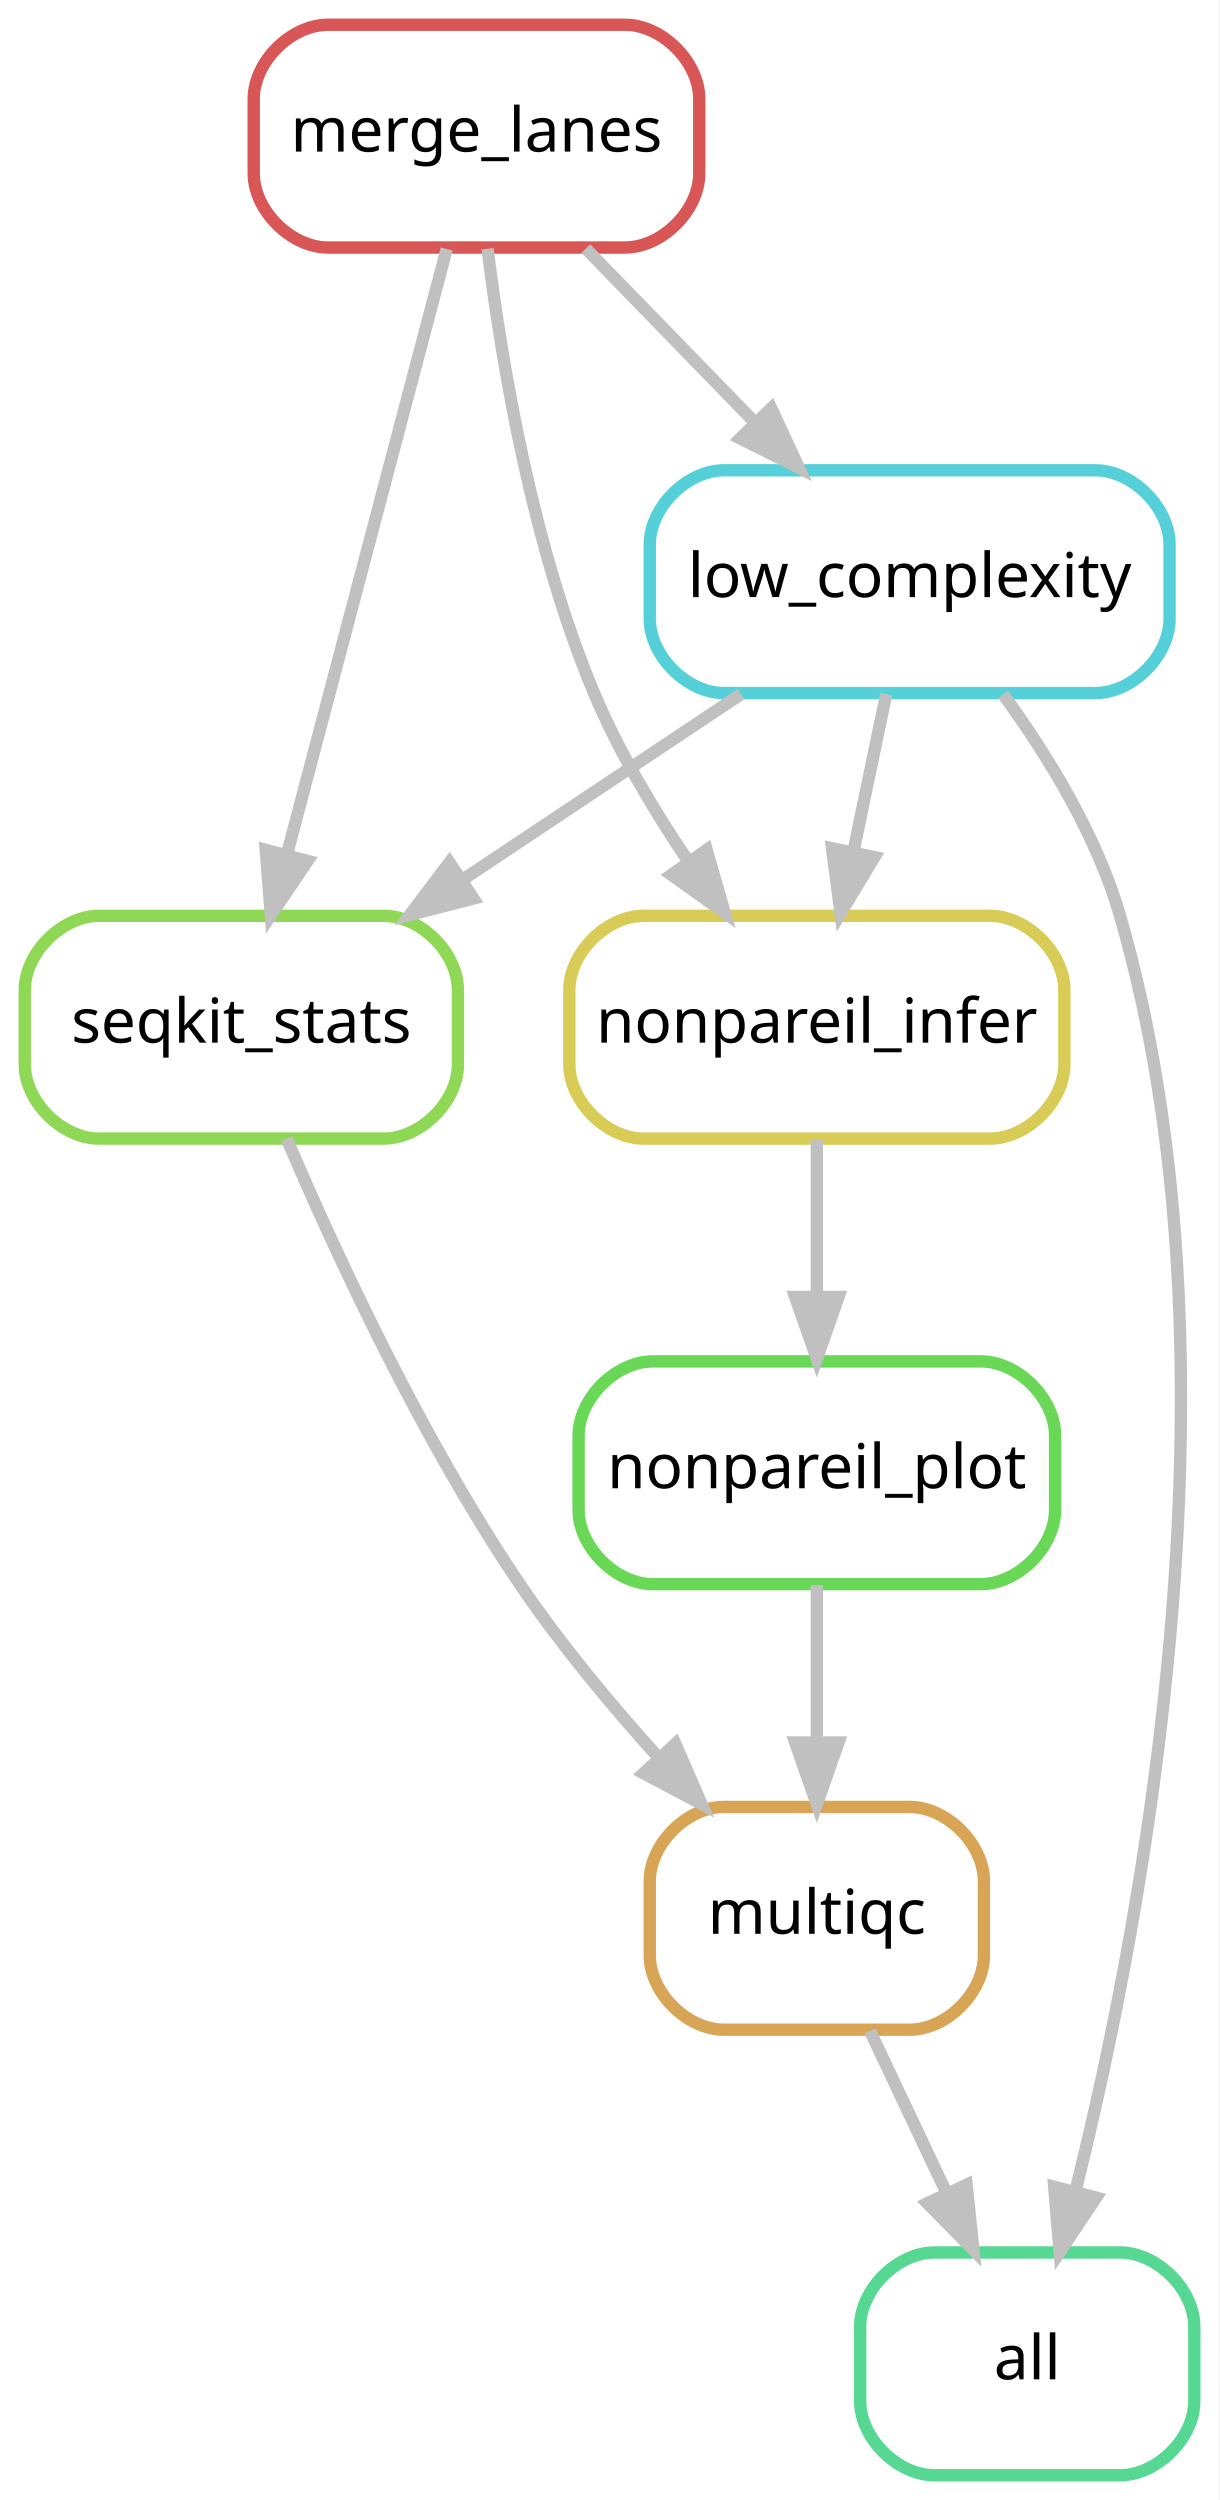
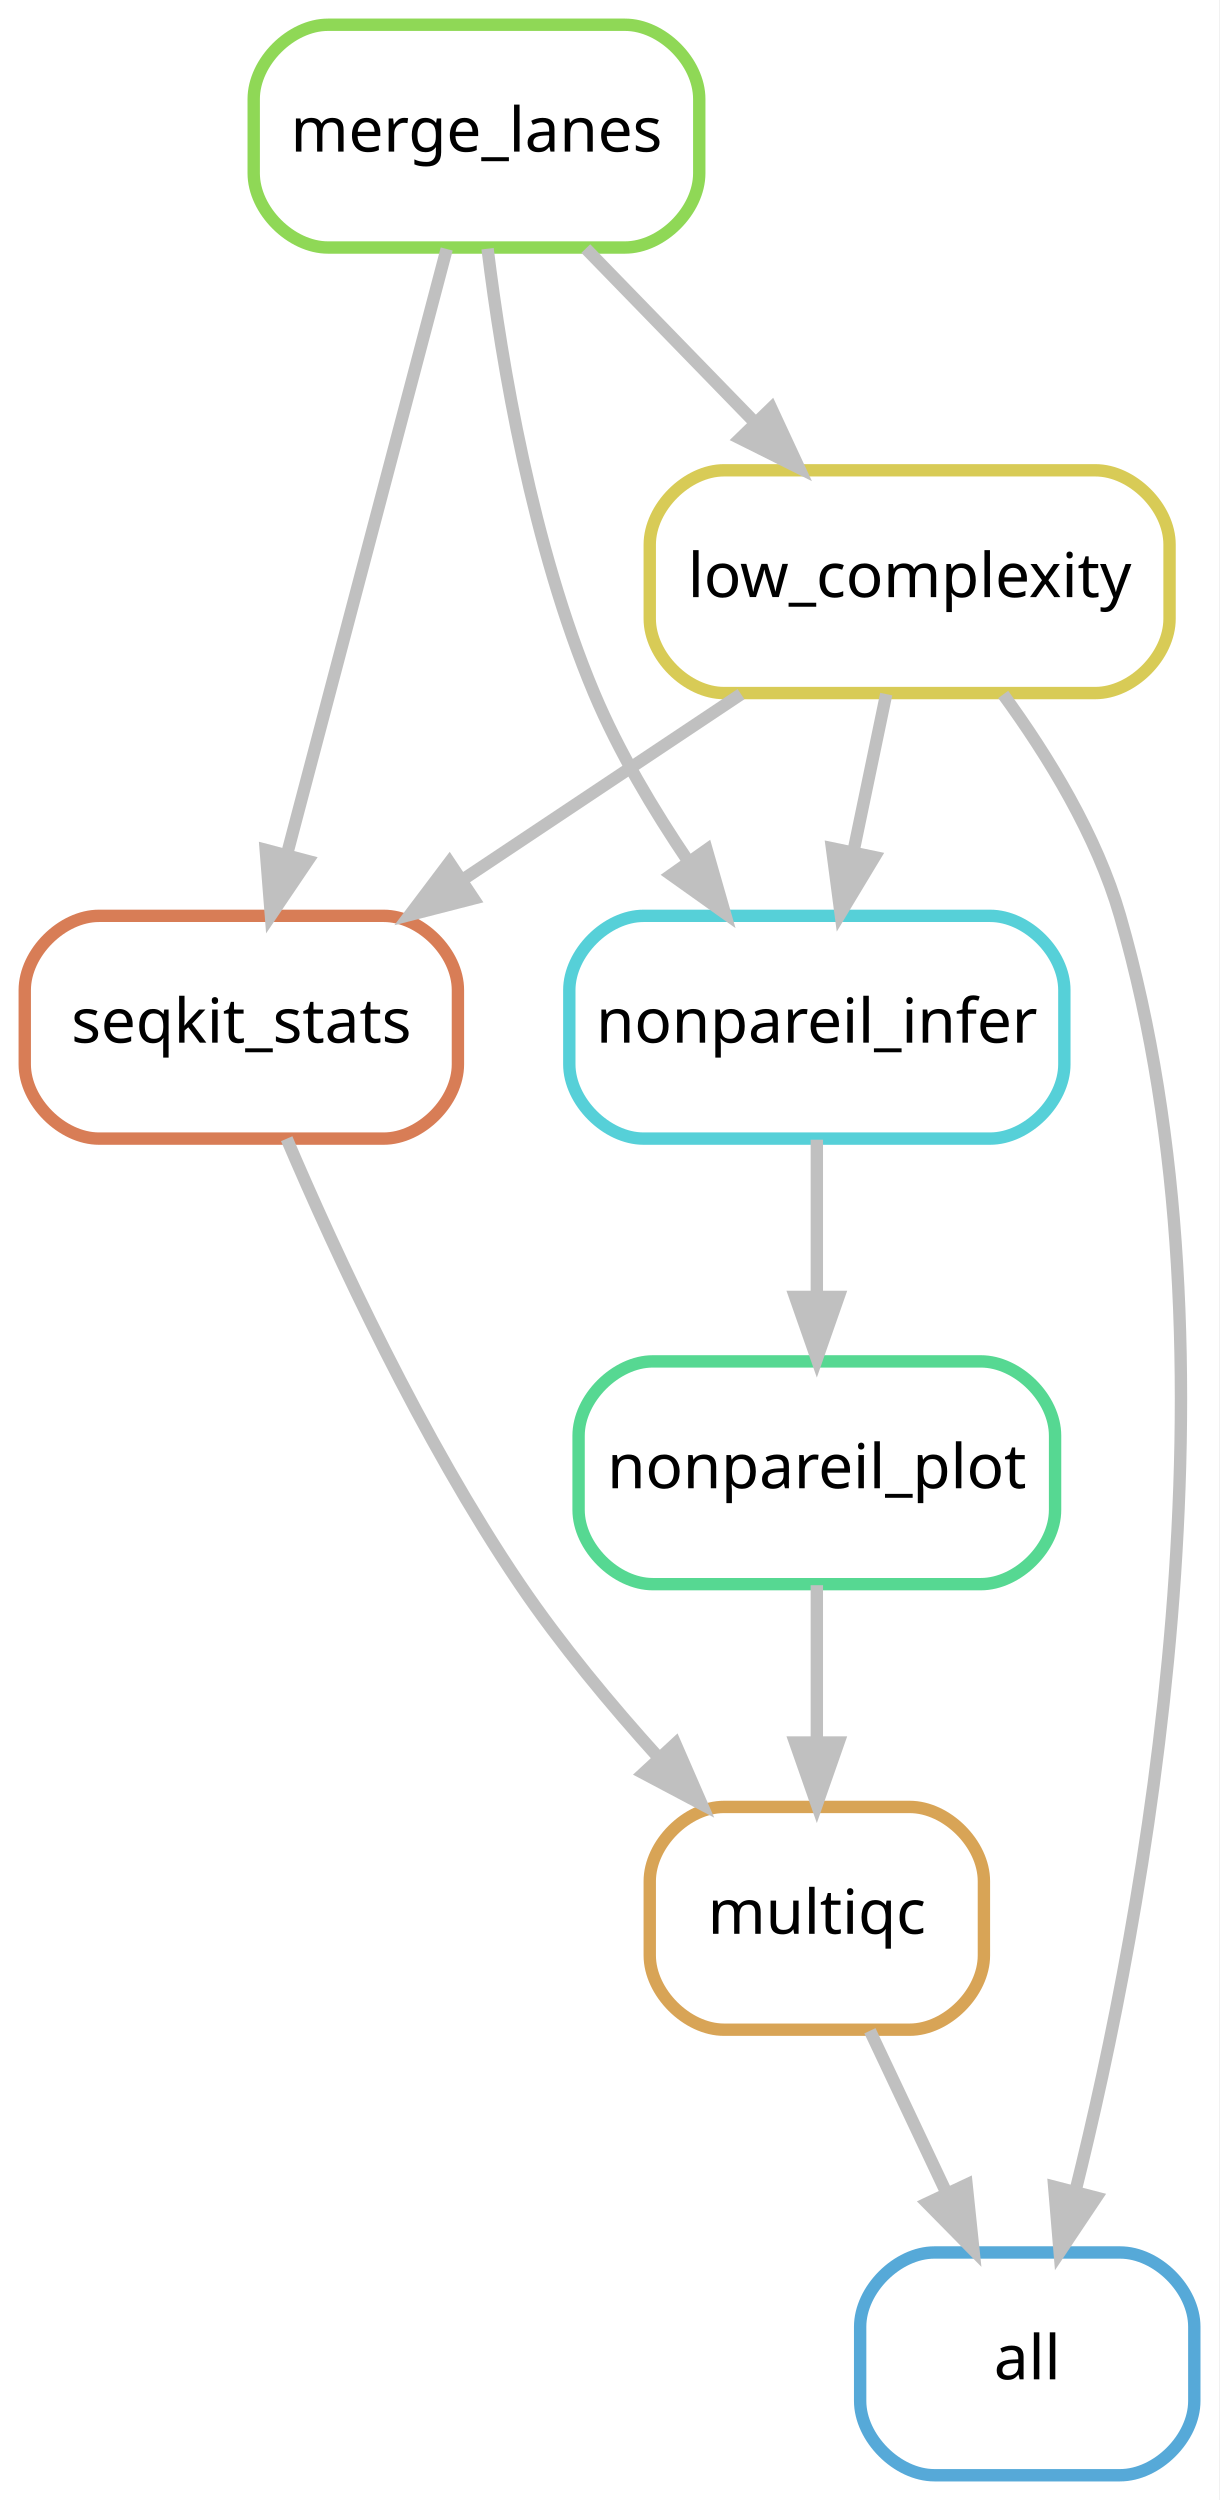
<svg xmlns="http://www.w3.org/2000/svg" width="197pt" height="404pt" viewBox="0.00 0.00 197.00 404.00">
  <g id="graph0" class="graph" transform="scale(1 1) rotate(0) translate(4 400)">
    <polygon fill="#ffffff" stroke="transparent" points="-4,4 -4,-400 193,-400 193,4 -4,4" />
    <g id="node1" class="node">
-       <path fill="none" stroke="#56d892" stroke-width="2" d="M177,-36C177,-36 147,-36 147,-36 141,-36 135,-30 135,-24 135,-24 135,-12 135,-12 135,-6 141,0 147,0 147,0 177,0 177,0 183,0 189,-6 189,-12 189,-12 189,-24 189,-24 189,-30 183,-36 177,-36" />
+       <path fill="none" stroke="#56a9d8" stroke-width="2" d="M177,-36C177,-36 147,-36 147,-36 141,-36 135,-30 135,-24 135,-24 135,-12 135,-12 135,-6 141,0 147,0 147,0 177,0 177,0 183,0 189,-6 189,-12 189,-12 189,-24 189,-24 189,-30 183,-36 177,-36" />
      <text text-anchor="middle" x="162" y="-15.5" font-family="sans" font-size="10.00" fill="#000000">all</text>
    </g>
    <g id="node2" class="node">
      <path fill="none" stroke="#d8a456" stroke-width="2" d="M143,-108C143,-108 113,-108 113,-108 107,-108 101,-102 101,-96 101,-96 101,-84 101,-84 101,-78 107,-72 113,-72 113,-72 143,-72 143,-72 149,-72 155,-78 155,-84 155,-84 155,-96 155,-96 155,-102 149,-108 143,-108" />
      <text text-anchor="middle" x="128" y="-87.5" font-family="sans" font-size="10.00" fill="#000000">multiqc</text>
    </g>
-     <g id="edge2" class="edge">
+     <g id="edge1" class="edge">
      <path fill="none" stroke="#c0c0c0" stroke-width="2" d="M136.58,-71.831C140.336,-63.877 144.826,-54.369 148.98,-45.572" />
      <polygon fill="#c0c0c0" stroke="#c0c0c0" stroke-width="2" points="152.2,-46.95 153.305,-36.413 145.87,-43.961 152.2,-46.95" />
    </g>
    <g id="node3" class="node">
-       <path fill="none" stroke="#8fd856" stroke-width="2" d="M58,-252C58,-252 12,-252 12,-252 6,-252 0,-246 0,-240 0,-240 0,-228 0,-228 0,-222 6,-216 12,-216 12,-216 58,-216 58,-216 64,-216 70,-222 70,-228 70,-228 70,-240 70,-240 70,-246 64,-252 58,-252" />
+       <path fill="none" stroke="#d87d56" stroke-width="2" d="M58,-252C58,-252 12,-252 12,-252 6,-252 0,-246 0,-240 0,-240 0,-228 0,-228 0,-222 6,-216 12,-216 12,-216 58,-216 58,-216 64,-216 70,-222 70,-228 70,-228 70,-240 70,-240 70,-246 64,-252 58,-252" />
      <text text-anchor="middle" x="35" y="-231.5" font-family="sans" font-size="10.00" fill="#000000">seqkit_stats</text>
    </g>
-     <g id="edge3" class="edge">
+     <g id="edge4" class="edge">
      <path fill="none" stroke="#c0c0c0" stroke-width="2" d="M42.328,-215.987C50.328,-197.25 64.134,-167.435 80,-144 86.569,-134.298 94.734,-124.487 102.456,-115.938" />
      <polygon fill="#c0c0c0" stroke="#c0c0c0" stroke-width="2" points="105.136,-118.195 109.365,-108.481 100.002,-113.438 105.136,-118.195" />
    </g>
    <g id="node4" class="node">
-       <path fill="none" stroke="#d85656" stroke-width="2" d="M97,-396C97,-396 49,-396 49,-396 43,-396 37,-390 37,-384 37,-384 37,-372 37,-372 37,-366 43,-360 49,-360 49,-360 97,-360 97,-360 103,-360 109,-366 109,-372 109,-372 109,-384 109,-384 109,-390 103,-396 97,-396" />
+       <path fill="none" stroke="#8fd856" stroke-width="2" d="M97,-396C97,-396 49,-396 49,-396 43,-396 37,-390 37,-384 37,-384 37,-372 37,-372 37,-366 43,-360 49,-360 49,-360 97,-360 97,-360 103,-360 109,-366 109,-372 109,-372 109,-384 109,-384 109,-390 103,-396 97,-396" />
      <text text-anchor="middle" x="73" y="-375.5" font-family="sans" font-size="10.00" fill="#000000">merge_lanes</text>
    </g>
    <g id="edge5" class="edge">
      <path fill="none" stroke="#c0c0c0" stroke-width="2" d="M68.187,-359.762C61.677,-335.093 50.005,-290.86 42.382,-261.973" />
      <polygon fill="#c0c0c0" stroke="#c0c0c0" stroke-width="2" points="45.709,-260.866 39.774,-252.09 38.941,-262.652 45.709,-260.866" />
    </g>
    <g id="node6" class="node">
-       <path fill="none" stroke="#d8cb56" stroke-width="2" d="M156,-252C156,-252 100,-252 100,-252 94,-252 88,-246 88,-240 88,-240 88,-228 88,-228 88,-222 94,-216 100,-216 100,-216 156,-216 156,-216 162,-216 168,-222 168,-228 168,-228 168,-240 168,-240 168,-246 162,-252 156,-252" />
+       <path fill="none" stroke="#56d0d8" stroke-width="2" d="M156,-252C156,-252 100,-252 100,-252 94,-252 88,-246 88,-240 88,-240 88,-228 88,-228 88,-222 94,-216 100,-216 100,-216 156,-216 156,-216 162,-216 168,-222 168,-228 168,-228 168,-240 168,-240 168,-246 162,-252 156,-252" />
      <text text-anchor="middle" x="128" y="-231.5" font-family="sans" font-size="10.00" fill="#000000">nonpareil_infer</text>
    </g>
    <g id="edge8" class="edge">
      <path fill="none" stroke="#c0c0c0" stroke-width="2" d="M74.79,-359.808C77.089,-341.188 82.034,-311.701 92,-288 95.954,-278.595 101.615,-269.088 107.281,-260.727" />
      <polygon fill="#c0c0c0" stroke="#c0c0c0" stroke-width="2" points="110.196,-262.666 113.115,-252.482 104.482,-258.623 110.196,-262.666" />
    </g>
    <g id="node7" class="node">
-       <path fill="none" stroke="#56d0d8" stroke-width="2" d="M173,-324C173,-324 113,-324 113,-324 107,-324 101,-318 101,-312 101,-312 101,-300 101,-300 101,-294 107,-288 113,-288 113,-288 173,-288 173,-288 179,-288 185,-294 185,-300 185,-300 185,-312 185,-312 185,-318 179,-324 173,-324" />
+       <path fill="none" stroke="#d8cb56" stroke-width="2" d="M173,-324C173,-324 113,-324 113,-324 107,-324 101,-318 101,-312 101,-312 101,-300 101,-300 101,-294 107,-288 113,-288 113,-288 173,-288 173,-288 179,-288 185,-294 185,-300 185,-300 185,-312 185,-312 185,-318 179,-324 173,-324" />
      <text text-anchor="middle" x="143" y="-303.5" font-family="sans" font-size="10.00" fill="#000000">low_complexity</text>
    </g>
    <g id="edge10" class="edge">
      <path fill="none" stroke="#c0c0c0" stroke-width="2" d="M90.664,-359.831C98.973,-351.285 109.026,-340.944 118.092,-331.62" />
      <polygon fill="#c0c0c0" stroke="#c0c0c0" stroke-width="2" points="120.637,-334.023 125.098,-324.413 115.618,-329.144 120.637,-334.023" />
    </g>
    <g id="node5" class="node">
-       <path fill="none" stroke="#68d856" stroke-width="2" d="M154.5,-180C154.5,-180 101.5,-180 101.5,-180 95.5,-180 89.5,-174 89.5,-168 89.5,-168 89.5,-156 89.5,-156 89.5,-150 95.5,-144 101.5,-144 101.5,-144 154.5,-144 154.5,-144 160.5,-144 166.5,-150 166.5,-156 166.5,-156 166.5,-168 166.5,-168 166.5,-174 160.5,-180 154.5,-180" />
+       <path fill="none" stroke="#56d892" stroke-width="2" d="M154.5,-180C154.5,-180 101.5,-180 101.5,-180 95.5,-180 89.5,-174 89.5,-168 89.5,-168 89.5,-156 89.5,-156 89.5,-150 95.5,-144 101.5,-144 101.5,-144 154.5,-144 154.5,-144 160.5,-144 166.5,-150 166.5,-156 166.5,-156 166.5,-168 166.5,-168 166.5,-174 160.5,-180 154.5,-180" />
      <text text-anchor="middle" x="128" y="-159.5" font-family="sans" font-size="10.00" fill="#000000">nonpareil_plot</text>
    </g>
-     <g id="edge4" class="edge">
+     <g id="edge3" class="edge">
      <path fill="none" stroke="#c0c0c0" stroke-width="2" d="M128,-143.831C128,-136.131 128,-126.974 128,-118.417" />
      <polygon fill="#c0c0c0" stroke="#c0c0c0" stroke-width="2" points="131.5,-118.413 128,-108.413 124.5,-118.413 131.5,-118.413" />
    </g>
    <g id="edge7" class="edge">
      <path fill="none" stroke="#c0c0c0" stroke-width="2" d="M128,-215.831C128,-208.131 128,-198.974 128,-190.417" />
      <polygon fill="#c0c0c0" stroke="#c0c0c0" stroke-width="2" points="131.5,-190.413 128,-180.413 124.5,-190.413 131.5,-190.413" />
    </g>
-     <g id="edge1" class="edge">
+     <g id="edge2" class="edge">
      <path fill="none" stroke="#c0c0c0" stroke-width="2" d="M158.114,-287.777C165.355,-277.859 173.252,-264.986 177,-252 197.795,-179.943 180.891,-90.41 169.779,-45.872" />
      <polygon fill="#c0c0c0" stroke="#c0c0c0" stroke-width="2" points="173.134,-44.865 167.24,-36.06 166.357,-46.618 173.134,-44.865" />
    </g>
    <g id="edge6" class="edge">
      <path fill="none" stroke="#c0c0c0" stroke-width="2" d="M115.747,-287.831C102.061,-278.707 85.308,-267.539 70.617,-257.745" />
      <polygon fill="#c0c0c0" stroke="#c0c0c0" stroke-width="2" points="72.506,-254.798 62.244,-252.163 68.623,-260.622 72.506,-254.798" />
    </g>
    <g id="edge9" class="edge">
      <path fill="none" stroke="#c0c0c0" stroke-width="2" d="M139.215,-287.831C137.611,-280.131 135.703,-270.974 133.92,-262.417" />
      <polygon fill="#c0c0c0" stroke="#c0c0c0" stroke-width="2" points="137.302,-261.489 131.836,-252.413 130.449,-262.917 137.302,-261.489" />
    </g>
  </g>
</svg>
